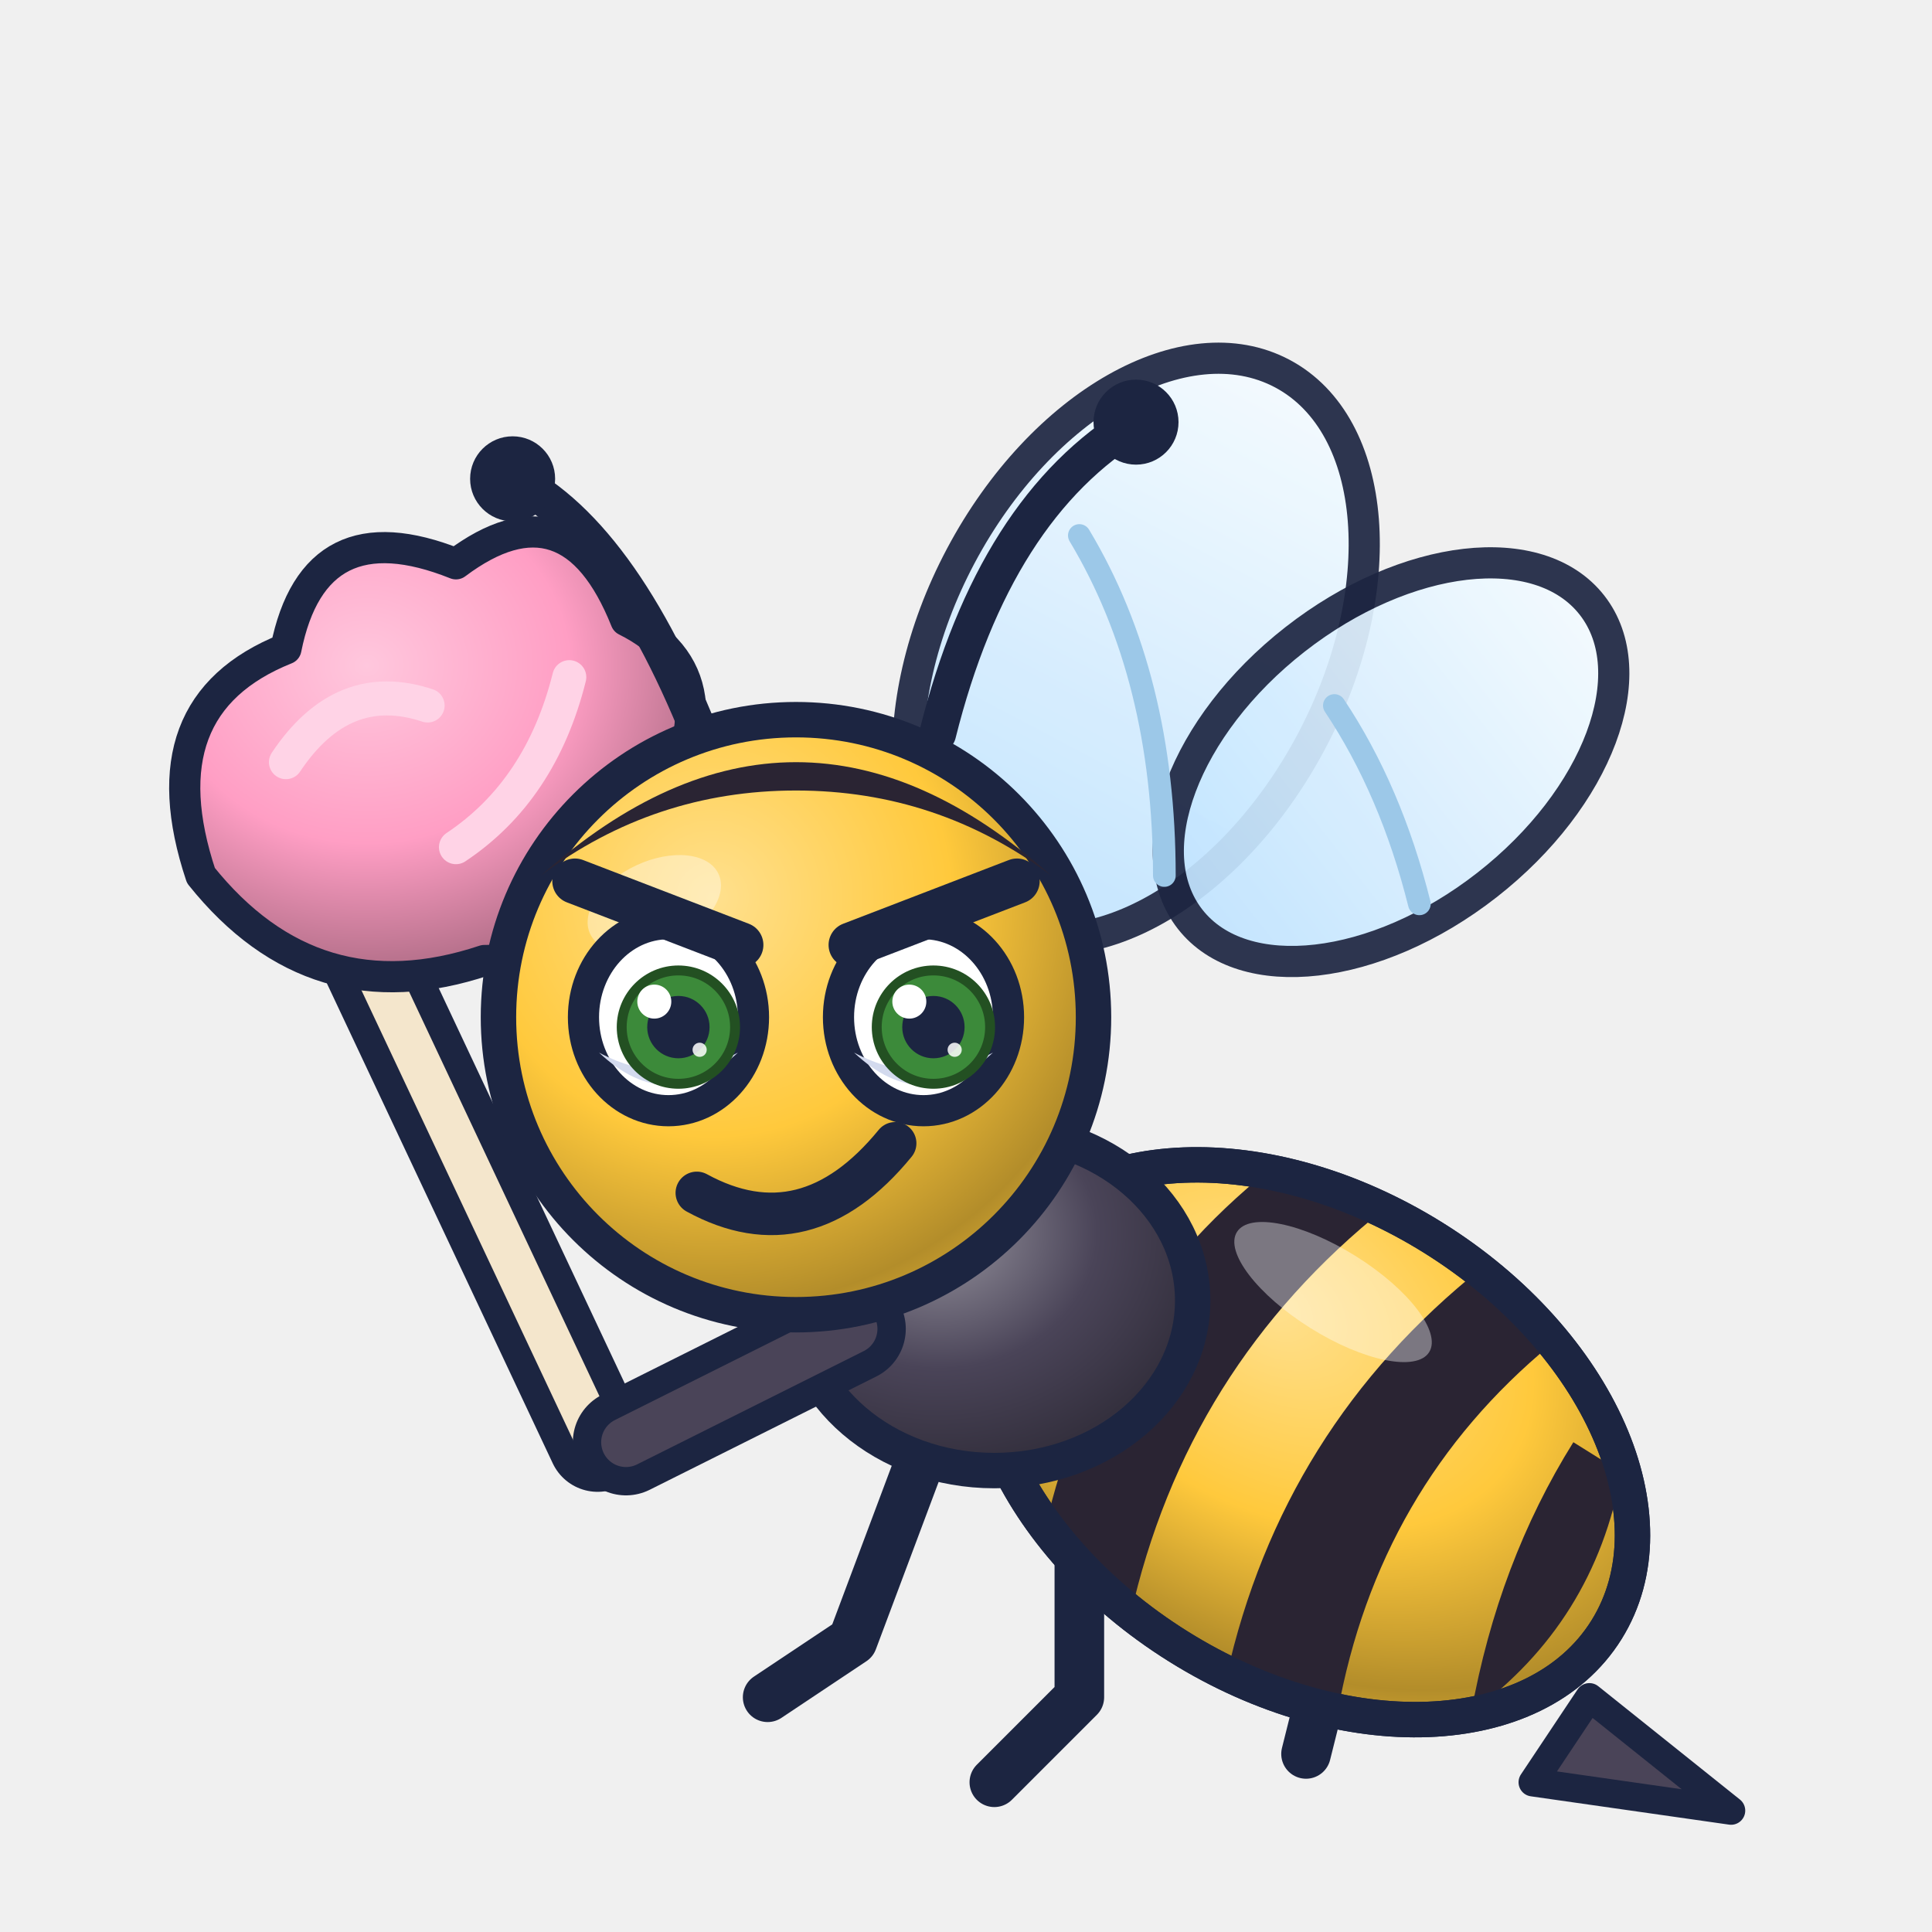
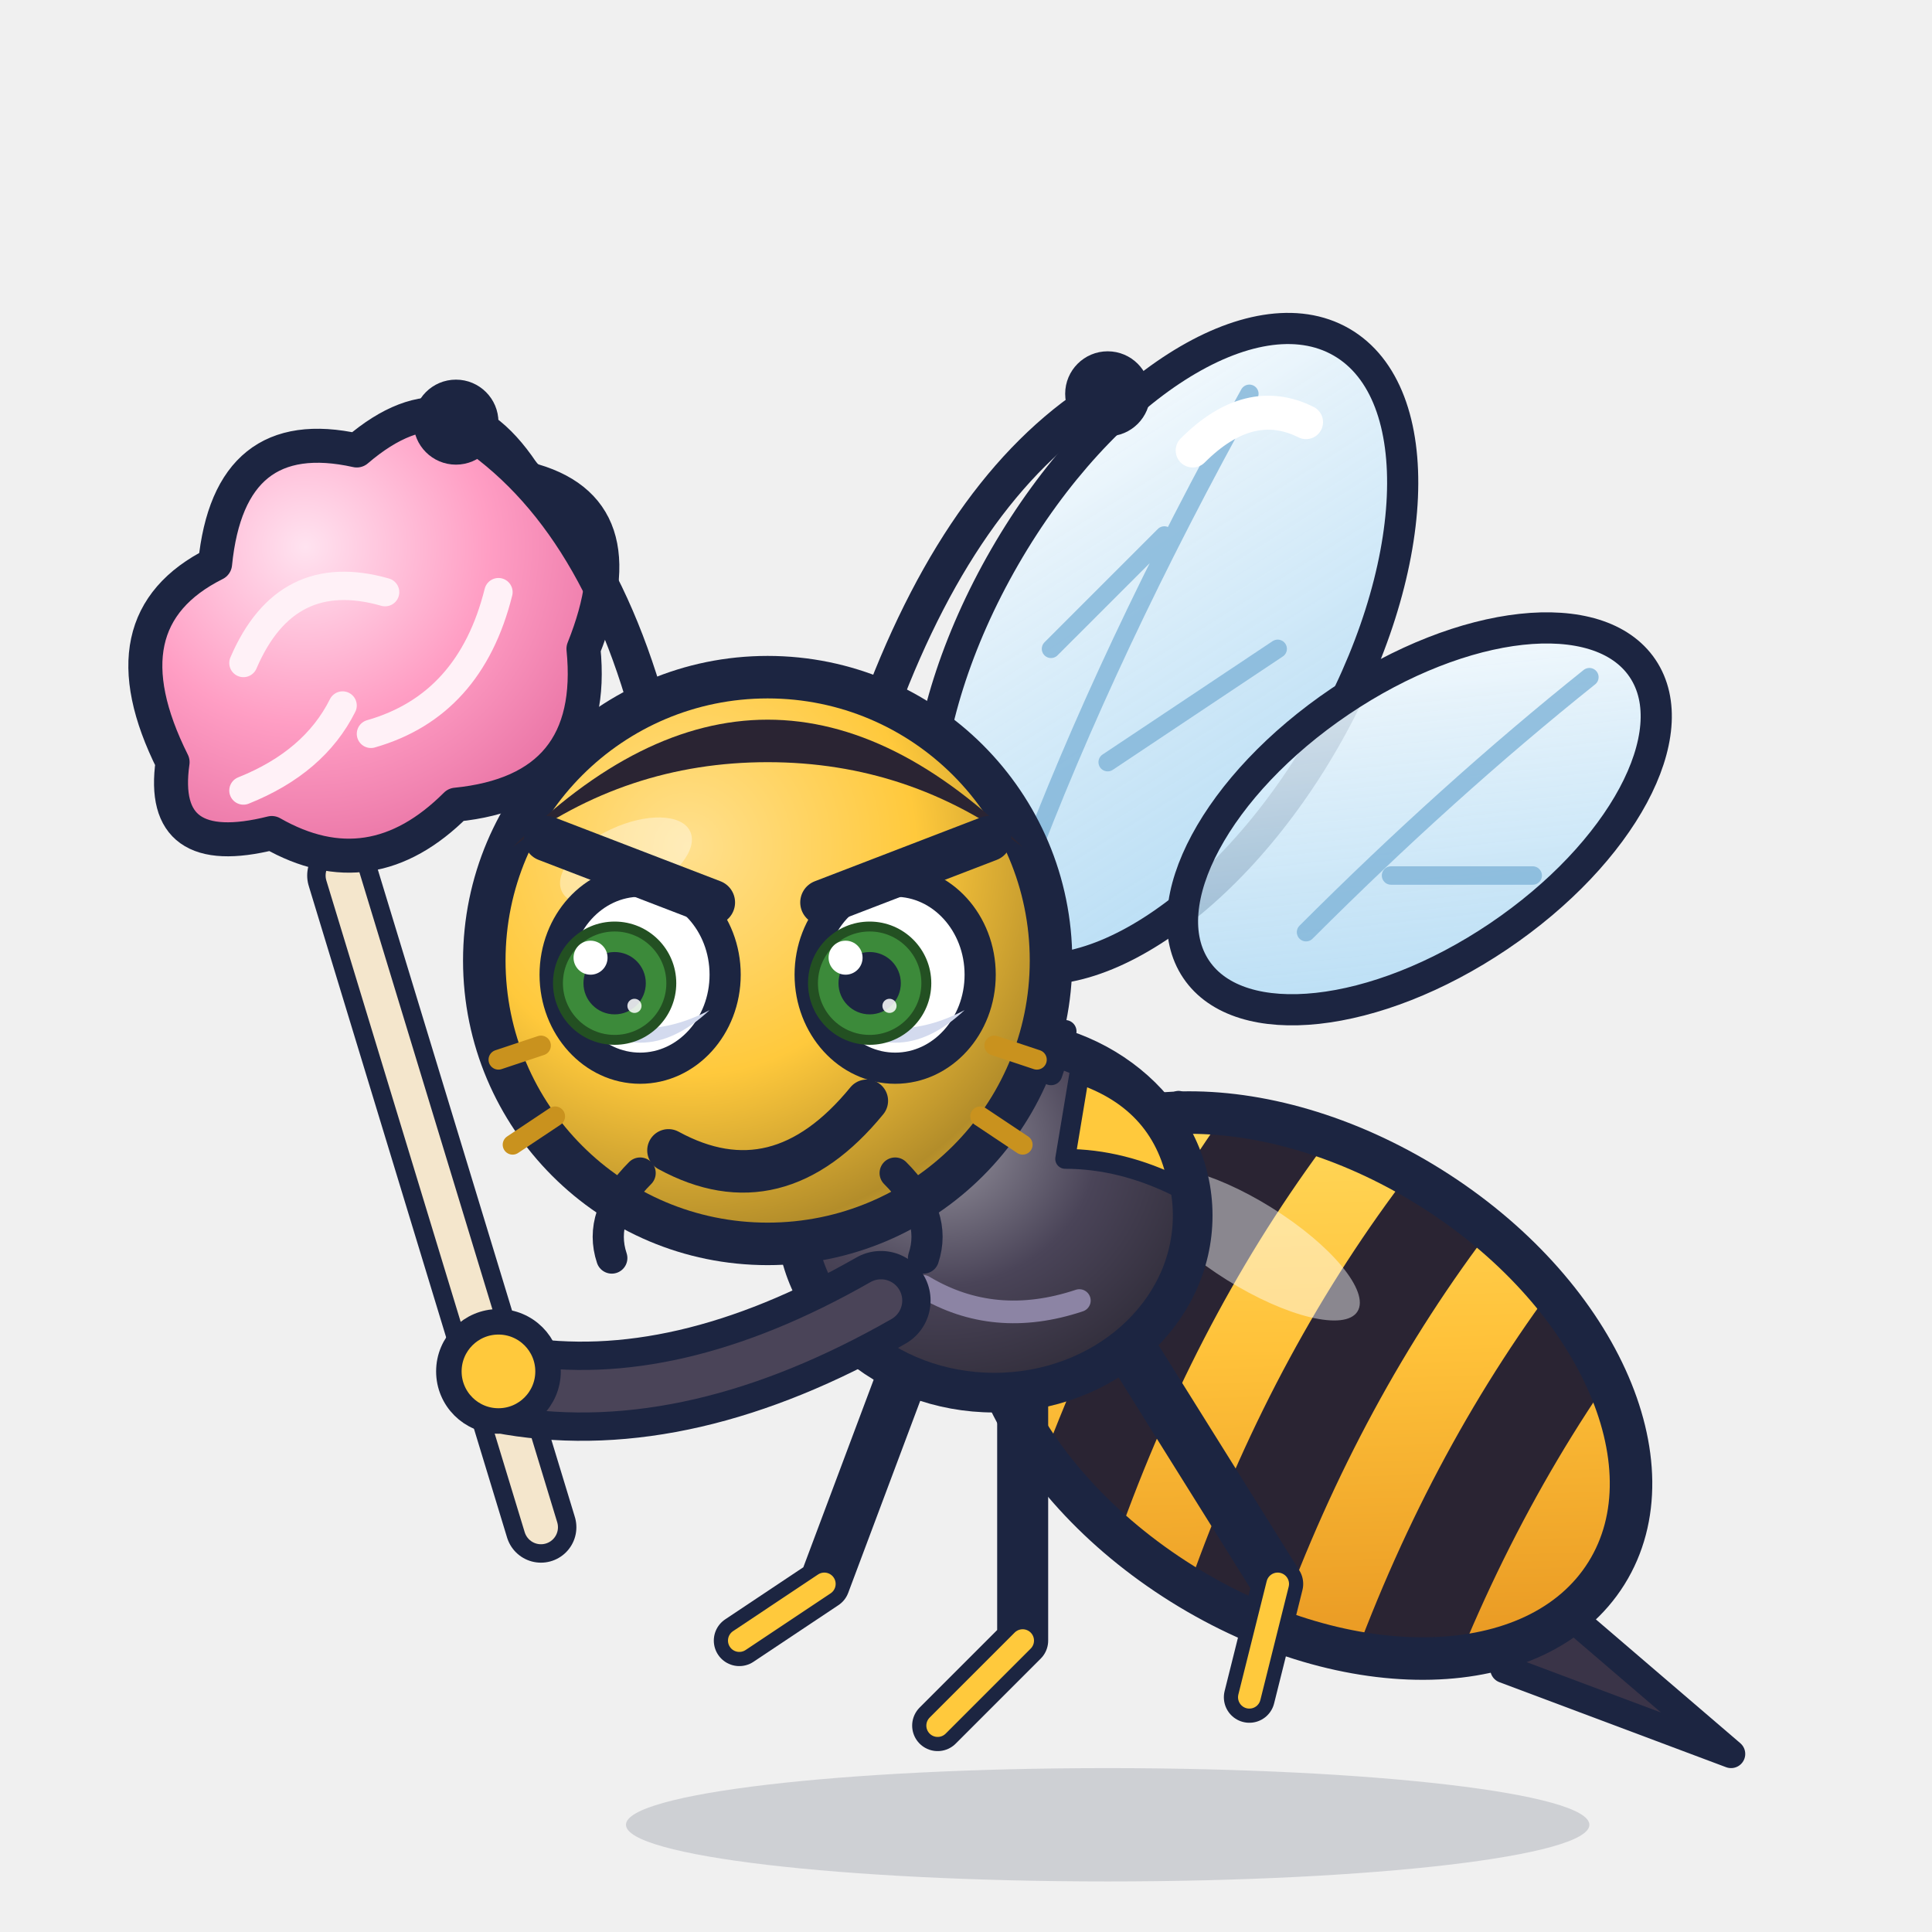
<svg aria-hidden="true" viewBox="0 0 120 120">
  <defs>
-     <radialGradient id="m-jahrmarktwespe__c" cx="36%" cy="30%" r="80%">
+     <radialGradient id="m-jahrmarktwespe__f" cx="36%" cy="30%" r="80%">
      <stop offset="0" stop-color="#ffe08e" />
      <stop offset=".5" stop-color="#ffc93c" />
      <stop offset=".86" stop-color="#b38d2a" />
      <stop offset="1" stop-color="#dbad34" />
-     </radialGradient>
-     <radialGradient id="m-jahrmarktwespe__a" cx="36%" cy="30%" r="80%">
-       <stop offset="0" stop-color="#ffc7dd" />
-       <stop offset=".5" stop-color="#ff9ec4" />
-       <stop offset=".86" stop-color="#b36f89" />
-       <stop offset="1" stop-color="#db88a9" />
    </radialGradient>
    <radialGradient id="m-jahrmarktwespe__d" cx="36%" cy="30%" r="80%">
      <stop offset="0" stop-color="#96939e" />
      <stop offset=".5" stop-color="#4a4458" />
      <stop offset=".86" stop-color="#34303e" />
      <stop offset="1" stop-color="#403a4c" />
    </radialGradient>
-     <linearGradient id="m-jahrmarktwespe__b" x1="0" x2="0" y1="0" y2="1">
-       <stop offset="0" stop-color="#f4fbff" />
-       <stop offset="1" stop-color="#bfe3ff" />
+     <radialGradient id="m-jahrmarktwespe__e" cx=".35" cy=".3" r=".8">
+       <stop offset="0" stop-color="#ffe3f0" />
+       <stop offset=".5" stop-color="#ff9ec4" />
+       <stop offset="1" stop-color="#e46a9e" />
+     </radialGradient>
+     <linearGradient id="m-jahrmarktwespe__b" x1="0" x2="1" y1="0" y2="1">
+       <stop offset="0" stop-color="#ffe36a" />
+       <stop offset=".45" stop-color="#ffc23a" />
+       <stop offset="1" stop-color="#e0891a" />
    </linearGradient>
+     <linearGradient id="m-jahrmarktwespe__a" x1="0" x2="1" y1="0" y2="1">
+       <stop offset="0" stop-color="#fff" stop-opacity=".95" />
+       <stop offset="1" stop-color="#9fd4f5" stop-opacity=".75" />
+     </linearGradient>
+     <clipPath id="m-jahrmarktwespe__c">
+       <ellipse cx="84" cy="82" rx="25" ry="16.5" transform="rotate(32 84 82)" />
+     </clipPath>
  </defs>
  <g transform="matrix(.88 0 0 .88 7.2 13.9)">
-     <path fill="none" stroke="#1c2541" stroke-linecap="round" stroke-linejoin="round" stroke-width="7" d="M34 86 18 52" />
-     <path fill="none" stroke="#f4e6cc" stroke-linecap="round" stroke-linejoin="round" stroke-width="3" d="M34 86 18 52" />
-     <path fill="url(#m-jahrmarktwespe__a)" stroke="#1c2541" stroke-linecap="round" stroke-linejoin="round" stroke-width="2.2" d="M6 46q-4-12 6-16 2-10 12-6 8-6 12 4 8 4 2 14 0 10-12 10-12 4-20-6" />
-     <path fill="none" stroke="#ffd3e6" stroke-linecap="round" stroke-width="2.4" d="M12 38q4-6 10-4m2 10q6-4 8-12" />
-     <ellipse cx="72" cy="30" fill="url(#m-jahrmarktwespe__b)" stroke="#1c2541" stroke-linecap="round" stroke-linejoin="round" stroke-width="2.2" opacity=".92" rx="14" ry="22" transform="rotate(28 72 30)" />
-     <ellipse cx="90" cy="38" fill="url(#m-jahrmarktwespe__b)" stroke="#1c2541" stroke-linecap="round" stroke-linejoin="round" stroke-width="2.2" opacity=".92" rx="11" ry="18" transform="rotate(52 90 38)" />
-     <path fill="none" stroke="#9cc8e8" stroke-linecap="round" stroke-width="1.6" d="M68 22q6 10 6 24m12-12q4 6 6 14" />
-     <path fill="none" stroke="#1c2541" stroke-linecap="round" stroke-linejoin="round" stroke-width="3.5" d="m58 84-6 16-6 4m22-18v18l-6 6m16-26 8 16-2 8" />
-     <path fill="#4a4458" stroke="#1c2541" stroke-linecap="round" stroke-linejoin="round" stroke-width="2" d="m104 104 10 8-14-2Z" />
-     <g transform="rotate(32 84 86)">
-       <ellipse cx="84" cy="86" fill="url(#m-jahrmarktwespe__c)" stroke="#1c2541" stroke-linecap="round" stroke-linejoin="round" stroke-width="2.5" rx="25" ry="17" />
-       <path fill="#2a2433" d="M72 70q-6 16 0 32l8 1q-6-17 0-34Zm16-1q-6 17 0 34l8-2q-6-15-1-30Z" />
-       <path fill="#2a2433" d="M104 76q4 10 0 20-4-10-4-20Z" />
-       <ellipse cx="84" cy="86" fill="none" stroke="#1c2541" stroke-linecap="round" stroke-linejoin="round" stroke-width="2.5" rx="25" ry="17" />
-       <ellipse cx="80" cy="76" fill="#fff" opacity=".38" rx="8" ry="3" />
+     <ellipse cx="70" cy="113" fill="#1c2541" opacity=".16" rx="34" ry="4" />
+     <ellipse cx="74" cy="30" fill="url(#m-jahrmarktwespe__a)" stroke="#1c2541" stroke-linecap="round" stroke-linejoin="round" stroke-width="2.2" rx="13" ry="25" transform="rotate(30 74 30)" />
+     <ellipse cx="92" cy="42" fill="url(#m-jahrmarktwespe__a)" stroke="#1c2541" stroke-linecap="round" stroke-linejoin="round" stroke-width="2.2" rx="10" ry="19" transform="rotate(56 92 42)" />
+     <path fill="none" stroke="#7fb4d8" stroke-linecap="round" stroke-width="1.3" d="M64 46q6-16 16-34M70 38l12-8m-16 0 8-8m10 28q10-10 20-18M90 46h10" opacity=".8" />
+     <path fill="none" stroke="#fff" stroke-linecap="round" stroke-width="2.4" d="M76 16q4-4 8-2" />
+     <path fill="#3a3448" stroke="#1c2541" stroke-linecap="round" stroke-linejoin="round" stroke-width="2" d="m100 96 14 12-16-6Z" />
+     <ellipse cx="84" cy="82" fill="url(#m-jahrmarktwespe__b)" rx="25" ry="16.5" transform="rotate(32 84 82)" />
+     <g fill="#2a2433" clip-path="url(#m-jahrmarktwespe__c)">
+       <path d="M72 50q-8 30 4 64h7q-12-34-4-64Z" transform="rotate(32 84 82)" />
+       <path d="M85 50q-8 30 4 64h7q-12-34-4-64Z" transform="rotate(32 84 82)" />
+       <path d="M98 50q-8 30 4 64h7q-12-34-4-64Z" transform="rotate(32 84 82)" />
    </g>
-     <ellipse cx="62" cy="76" fill="url(#m-jahrmarktwespe__d)" stroke="#1c2541" stroke-linecap="round" stroke-linejoin="round" stroke-width="2.5" rx="14" ry="12" />
-     <path fill="none" stroke="#1c2541" stroke-linecap="round" stroke-linejoin="round" stroke-width="7.5" d="m52 78-16 8" />
-     <path fill="none" stroke="#4a4458" stroke-linecap="round" stroke-linejoin="round" stroke-width="3.5" d="m52 78-16 8" />
-     <path fill="none" stroke="#1c2541" stroke-linecap="round" stroke-linejoin="round" stroke-width="2.6" d="M42 38q-6-16-14-20m30 18q4-16 14-22" />
-     <circle cx="28" cy="18" r="3" fill="#1c2541" />
-     <circle cx="72" cy="14" r="3" fill="#1c2541" />
-     <circle cx="48" cy="56" r="21" fill="url(#m-jahrmarktwespe__c)" stroke="#1c2541" stroke-linecap="round" stroke-linejoin="round" stroke-width="2.5" />
-     <path fill="#2a2433" d="M30 46q18-16 36 0-8-6-18-6t-18 6" />
-     <ellipse cx="38" cy="48" fill="#fff" opacity=".38" rx="5" ry="3" transform="rotate(-25 38 48)" />
-     <ellipse cx="39" cy="56" fill="#fff" stroke="#1c2541" stroke-linecap="round" stroke-linejoin="round" stroke-width="2.2" rx="6" ry="6.6" />
-     <path fill="#d3daee" d="M34.1 58.5q4.9 4.6 9.8 0-4.9 2.6-9.8 0" />
-     <circle cx="39.7" cy="56.7" r="4" fill="#3c8a3a" stroke="#235022" stroke-width=".7" />
-     <circle cx="39.7" cy="56.7" r="2.2" fill="#1c2541" />
-     <circle cx="38" cy="54.9" r="1.2" fill="#fff" />
-     <circle cx="41.2" cy="58.3" r=".5" fill="#fff" opacity=".85" />
-     <path fill="none" stroke="#1c2541" stroke-linecap="round" stroke-width="3.2" d="m32.4 46.4 11.7 4.5" />
-     <ellipse cx="57" cy="56" fill="#fff" stroke="#1c2541" stroke-linecap="round" stroke-linejoin="round" stroke-width="2.2" rx="6" ry="6.6" />
-     <path fill="#d3daee" d="M52.1 58.5q4.9 4.6 9.8 0-4.9 2.6-9.8 0" />
-     <circle cx="57.7" cy="56.7" r="4" fill="#3c8a3a" stroke="#235022" stroke-width=".7" />
-     <circle cx="57.7" cy="56.7" r="2.2" fill="#1c2541" />
-     <circle cx="56" cy="54.9" r="1.2" fill="#fff" />
-     <circle cx="59.2" cy="58.3" r=".5" fill="#fff" opacity=".85" />
-     <path fill="none" stroke="#1c2541" stroke-linecap="round" stroke-width="3.2" d="m63.6 46.4-11.7 4.5" />
-     <path fill="none" stroke="#1c2541" stroke-linecap="round" stroke-linejoin="round" stroke-width="3" d="M41 68.4q7.7 4.2 14-3.5" />
+     <ellipse cx="84" cy="82" fill="none" stroke="#1c2541" stroke-linecap="round" stroke-linejoin="round" stroke-width="3" rx="25" ry="16.5" transform="rotate(32 84 82)" />
+     <ellipse cx="80" cy="72" fill="#fff" opacity=".45" rx="9" ry="3" transform="rotate(32 80 72)" />
+     <path fill="none" stroke="#1c2541" stroke-linecap="round" stroke-linejoin="round" stroke-width="3.6" d="m56 80-6 16-6 4m20-18v18l-6 6m14-26 10 16-2 8" />
+     <path fill="none" stroke="#ffc93c" stroke-linecap="round" stroke-width="1.6" d="m50 96-6 4m20 0-6 6m24-10-2 8" />
+     <ellipse cx="62" cy="70" fill="url(#m-jahrmarktwespe__d)" stroke="#1c2541" stroke-linecap="round" stroke-linejoin="round" stroke-width="2.8" rx="14" ry="12.5" />
+     <path fill="none" stroke="#1c2541" stroke-linecap="round" stroke-linejoin="round" stroke-width="1.6" d="m54 62-1-3m7 0v-3m6 4 1-3m5 7 3-2" />
+     <path fill="#ffc93c" stroke="#1c2541" stroke-linecap="round" stroke-linejoin="round" stroke-width="1.4" d="M52 66q4-6 10-7-4 5-6 11Zm16-6q6 2 7 8-4-2-8-2Z" />
+     <path fill="none" stroke="#8c84a4" stroke-linecap="round" stroke-width="1.6" d="M57 75q5 3 11 1" />
+     <path stroke="#1c2541" stroke-linecap="round" stroke-width="5" d="M30 92 16 46" />
+     <path stroke="#f4e6cc" stroke-linecap="round" stroke-width="2.4" d="M30 92 16 46" />
+     <path fill="url(#m-jahrmarktwespe__e)" stroke="#1c2541" stroke-linecap="round" stroke-linejoin="round" stroke-width="2.4" d="M4 38q-5-10 3-14 1-10 10-8 7-6 12 2 8 2 4 12 1 10-9 11-6 6-13 2-8 2-7-5" />
+     <path fill="none" stroke="#fff1f7" stroke-linecap="round" stroke-width="2" d="M9 31q3-7 10-5m-1 10q7-2 9-10M9 40q5-2 7-6" />
+     <path fill="none" stroke="#1c2541" stroke-linecap="round" stroke-linejoin="round" stroke-width="7" d="M54 76q-14 8-26 6" />
+     <path fill="none" stroke="#4a4458" stroke-linecap="round" stroke-linejoin="round" stroke-width="3" d="M54 76q-14 8-26 6" />
+     <circle cx="27" cy="81" r="3.5" fill="#ffc93c" stroke="#1c2541" stroke-linecap="round" stroke-linejoin="round" stroke-width="1.8" />
+     <path fill="none" stroke="#1c2541" stroke-linecap="round" stroke-linejoin="round" stroke-width="2.6" d="M38 36q-4-16-14-22m30 20q6-16 16-22" />
+     <circle cx="24" cy="14" r="3" fill="#1c2541" />
+     <circle cx="70" cy="12" r="3" fill="#1c2541" />
+     <circle cx="46" cy="52" r="20" fill="url(#m-jahrmarktwespe__f)" stroke="#1c2541" stroke-linecap="round" stroke-linejoin="round" stroke-width="3" />
+     <path fill="#2a2433" d="M28 44q18-18 36 0-8-6-18-6t-18 6" />
+     <ellipse cx="36" cy="45" fill="#fff" opacity=".38" rx="5" ry="2.5" transform="rotate(-25 36 45)" />
+     <ellipse cx="37" cy="53" fill="#fff" stroke="#1c2541" stroke-linecap="round" stroke-linejoin="round" stroke-width="2.2" rx="6" ry="6.6" />
+     <path fill="#d3daee" d="M32.1 55.5q4.9 4.6 9.8 0-4.9 2.6-9.8 0" />
+     <circle cx="35.2" cy="53.6" r="4" fill="#3c8a3a" stroke="#235022" stroke-width=".7" />
+     <circle cx="35.2" cy="53.6" r="2.2" fill="#1c2541" />
+     <circle cx="33.5" cy="51.8" r="1.2" fill="#fff" />
+     <circle cx="36.6" cy="55.2" r=".5" fill="#fff" opacity=".85" />
+     <path fill="none" stroke="#1c2541" stroke-linecap="round" stroke-width="3.2" d="m30.4 43.4 11.7 4.5" />
+     <ellipse cx="55" cy="53" fill="#fff" stroke="#1c2541" stroke-linecap="round" stroke-linejoin="round" stroke-width="2.2" rx="6" ry="6.6" />
+     <path fill="#d3daee" d="M50.1 55.5q4.9 4.6 9.8 0-4.9 2.6-9.8 0" />
+     <circle cx="53.2" cy="53.6" r="4" fill="#3c8a3a" stroke="#235022" stroke-width=".7" />
+     <circle cx="53.2" cy="53.6" r="2.2" fill="#1c2541" />
+     <circle cx="51.5" cy="51.8" r="1.2" fill="#fff" />
+     <circle cx="54.6" cy="55.2" r=".5" fill="#fff" opacity=".85" />
+     <path fill="none" stroke="#1c2541" stroke-linecap="round" stroke-width="3.2" d="m61.6 43.4-11.7 4.5" />
+     <path fill="none" stroke="#1c2541" stroke-linecap="round" stroke-linejoin="round" stroke-width="3" d="M39 65.4q7.7 4.2 14-3.5" />
+     <path fill="none" stroke="#1c2541" stroke-linecap="round" stroke-linejoin="round" stroke-width="2.2" d="M37 67q-3 3-2 6m20-6q3 3 2 6" />
+     <path stroke="#c9921e" stroke-linecap="round" stroke-width="1.4" d="m30 58-3 1m35-1 3 1m-34 4-3 2m33-2 3 2" />
  </g>
</svg>
